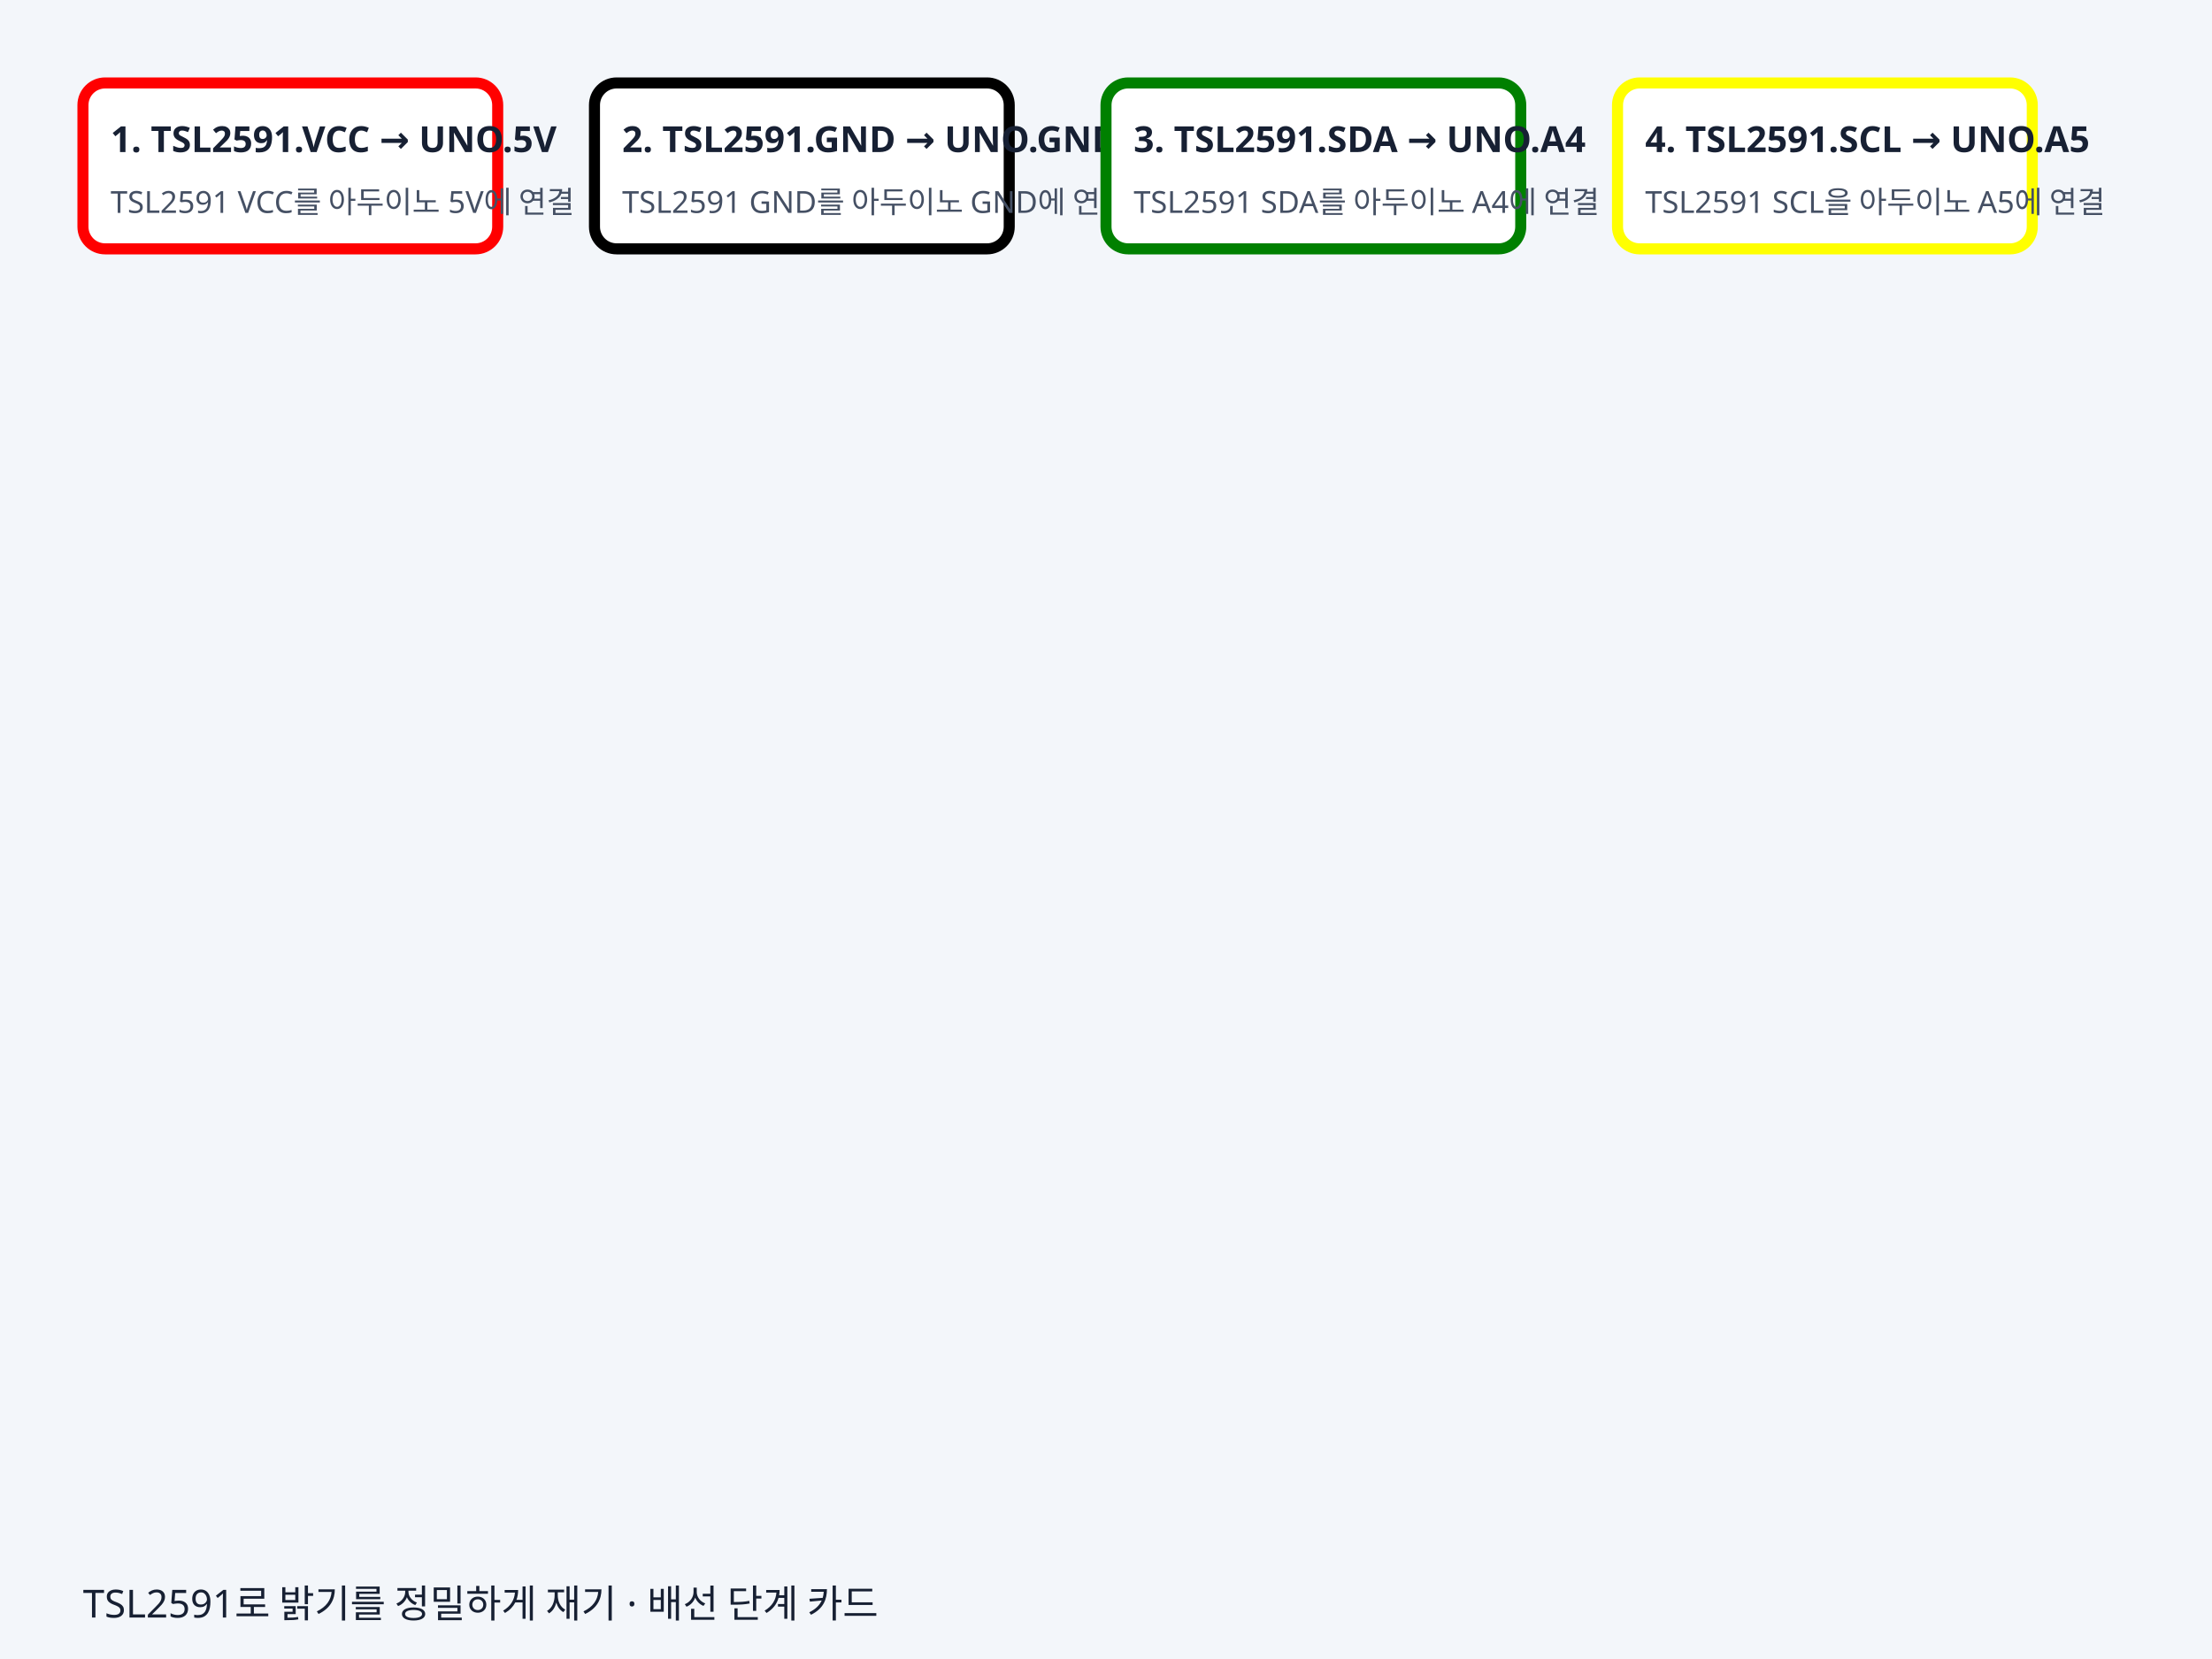
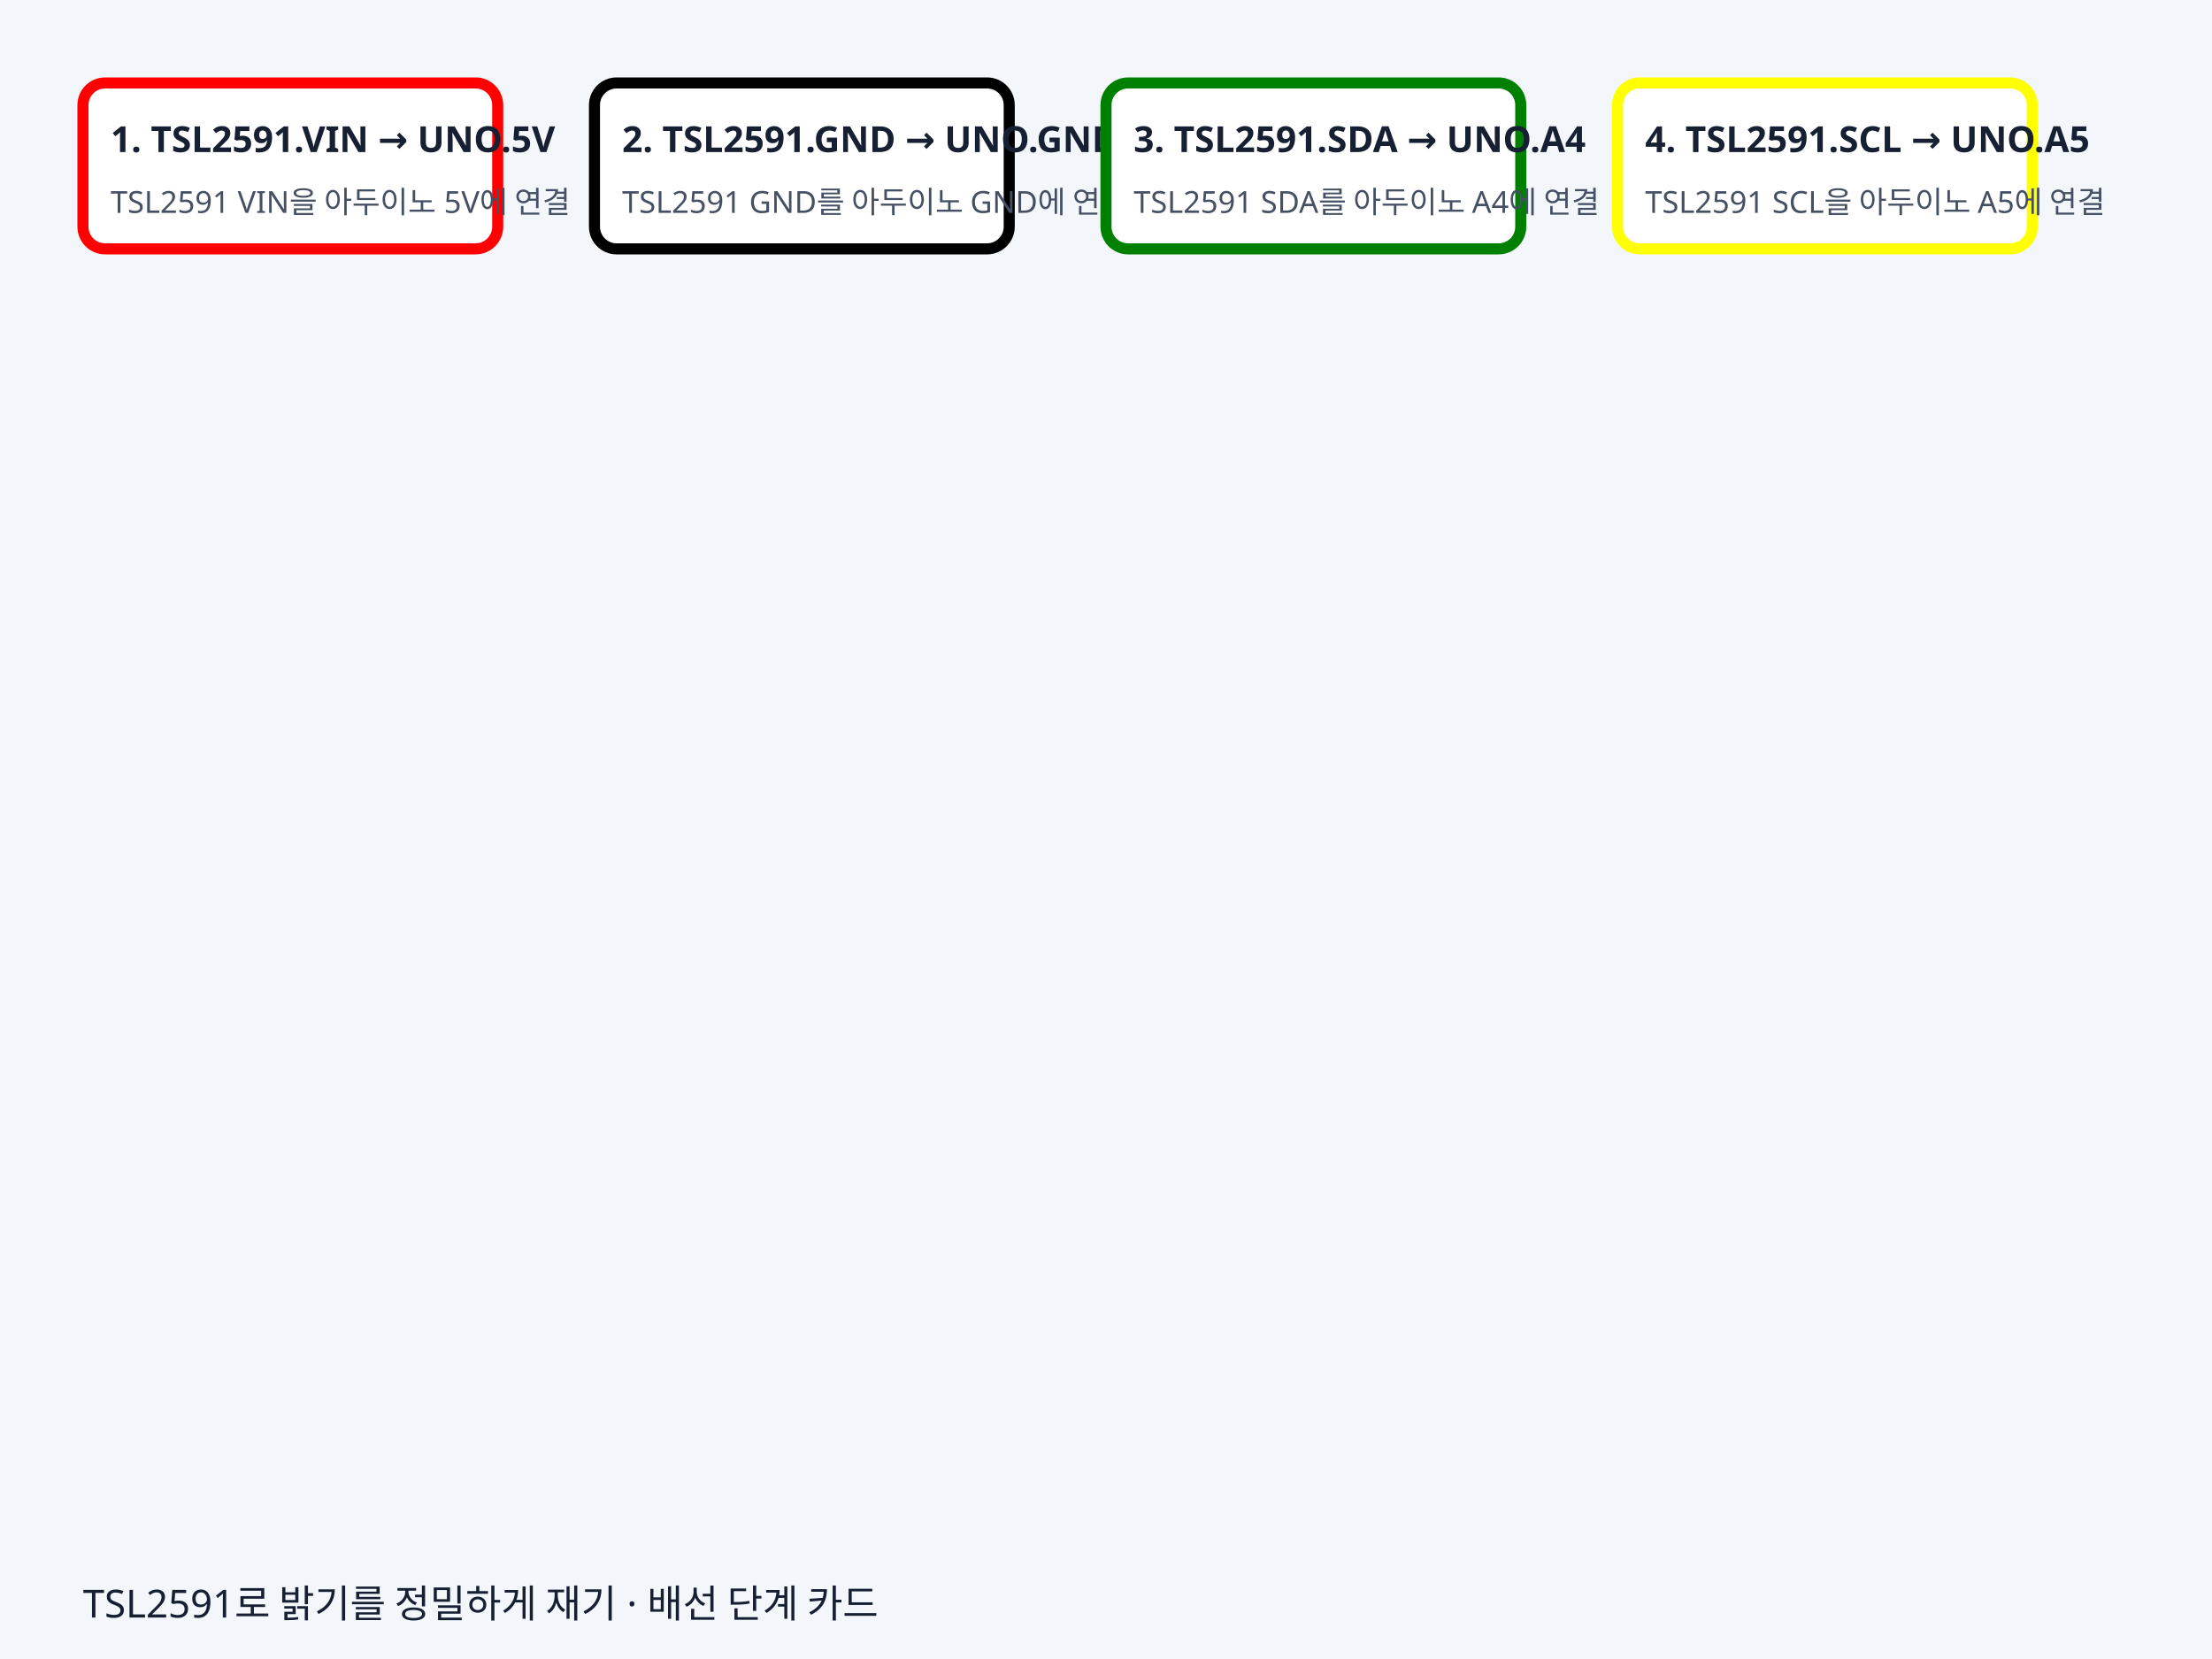
<svg xmlns="http://www.w3.org/2000/svg" width="800" height="600" viewBox="0 0 800 600">
  <rect width="100%" height="100%" fill="#f3f6fa" />
  <text x="30" y="585" font-family="sans-serif" font-size="14" fill="#172033">TSL2591로 밝기를 정밀하게 재기 · 배선 단계 카드</text>
  <g>
    <rect x="30" y="30" width="150" height="60" rx="8" fill="#ffffff" stroke="red" stroke-width="4" />
-     <text x="40" y="55" font-family="sans-serif" font-size="13" font-weight="700" fill="#172033">1. TSL2591.VCC → UNO.5V</text>
-     <text x="40" y="77" font-family="sans-serif" font-size="11" fill="#455064">TSL2591 VCC를 아두이노 5V에 연결</text>
+     <text x="40" y="55" font-family="sans-serif" font-size="13" font-weight="700" fill="#172033">1. TSL2591.VIN → UNO.5V</text>
+     <text x="40" y="77" font-family="sans-serif" font-size="11" fill="#455064">TSL2591 VIN을 아두이노 5V에 연결</text>
  </g>
  <g>
    <rect x="215" y="30" width="150" height="60" rx="8" fill="#ffffff" stroke="black" stroke-width="4" />
    <text x="225" y="55" font-family="sans-serif" font-size="13" font-weight="700" fill="#172033">2. TSL2591.GND → UNO.GND</text>
    <text x="225" y="77" font-family="sans-serif" font-size="11" fill="#455064">TSL2591 GND를 아두이노 GND에 연</text>
  </g>
  <g>
    <rect x="400" y="30" width="150" height="60" rx="8" fill="#ffffff" stroke="green" stroke-width="4" />
    <text x="410" y="55" font-family="sans-serif" font-size="13" font-weight="700" fill="#172033">3. TSL2591.SDA → UNO.A4</text>
    <text x="410" y="77" font-family="sans-serif" font-size="11" fill="#455064">TSL2591 SDA를 아두이노 A4에 연결</text>
  </g>
  <g>
    <rect x="585" y="30" width="150" height="60" rx="8" fill="#ffffff" stroke="yellow" stroke-width="4" />
    <text x="595" y="55" font-family="sans-serif" font-size="13" font-weight="700" fill="#172033">4. TSL2591.SCL → UNO.A5</text>
    <text x="595" y="77" font-family="sans-serif" font-size="11" fill="#455064">TSL2591 SCL을 아두이노 A5에 연결</text>
  </g>
</svg>
